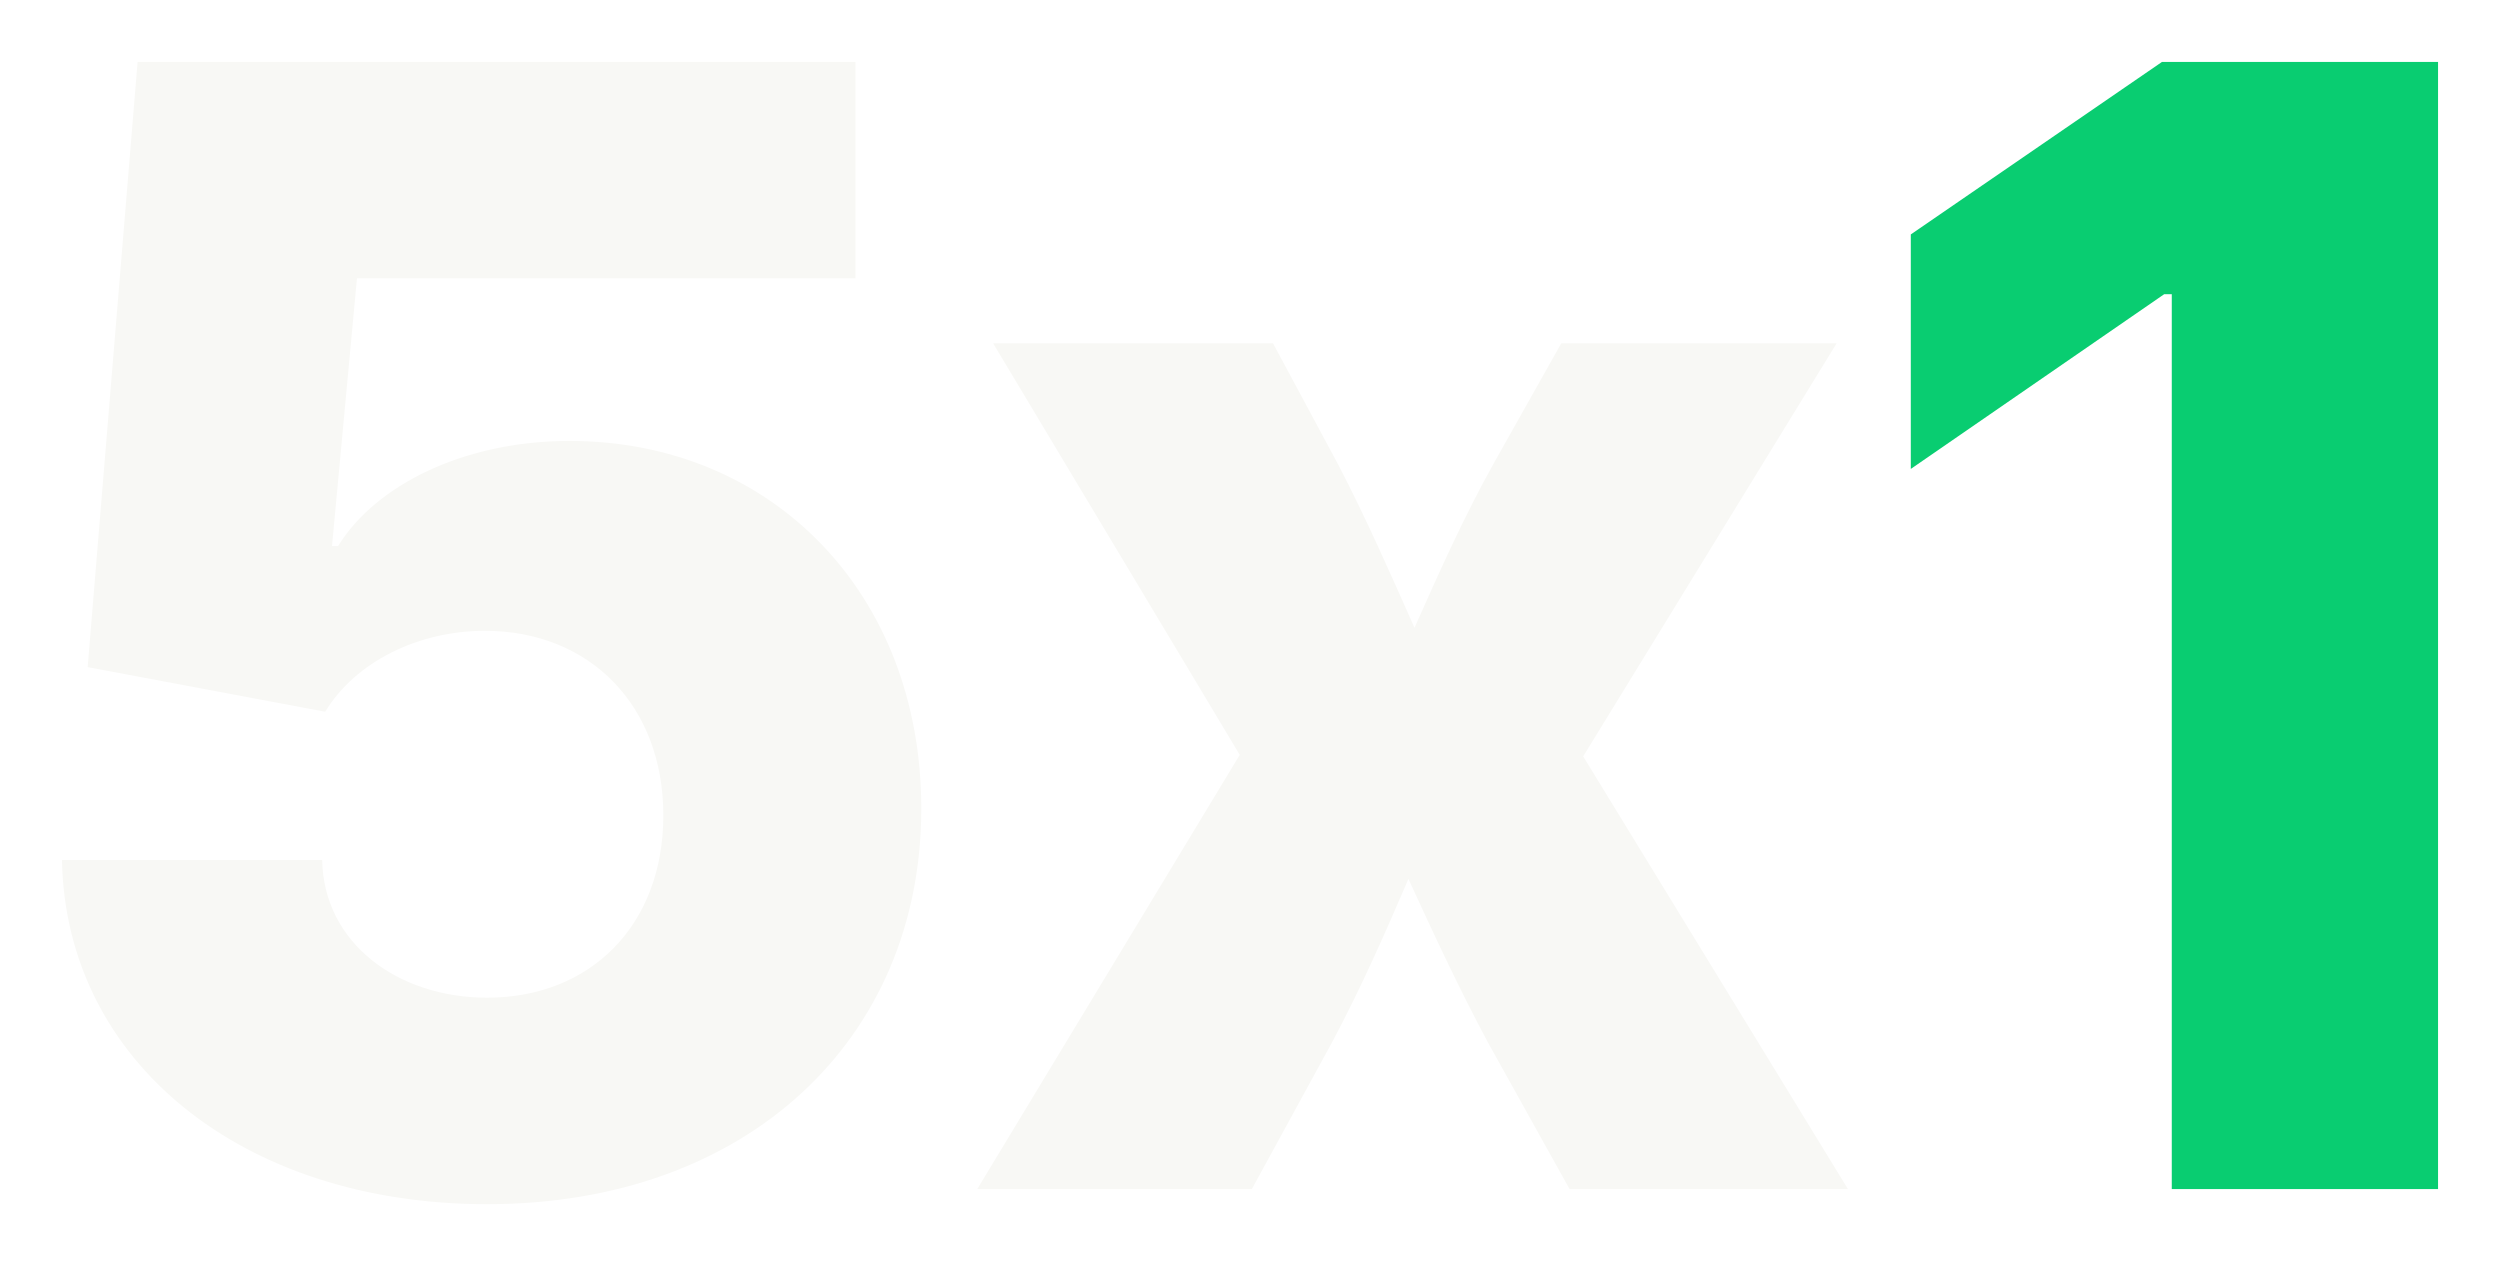
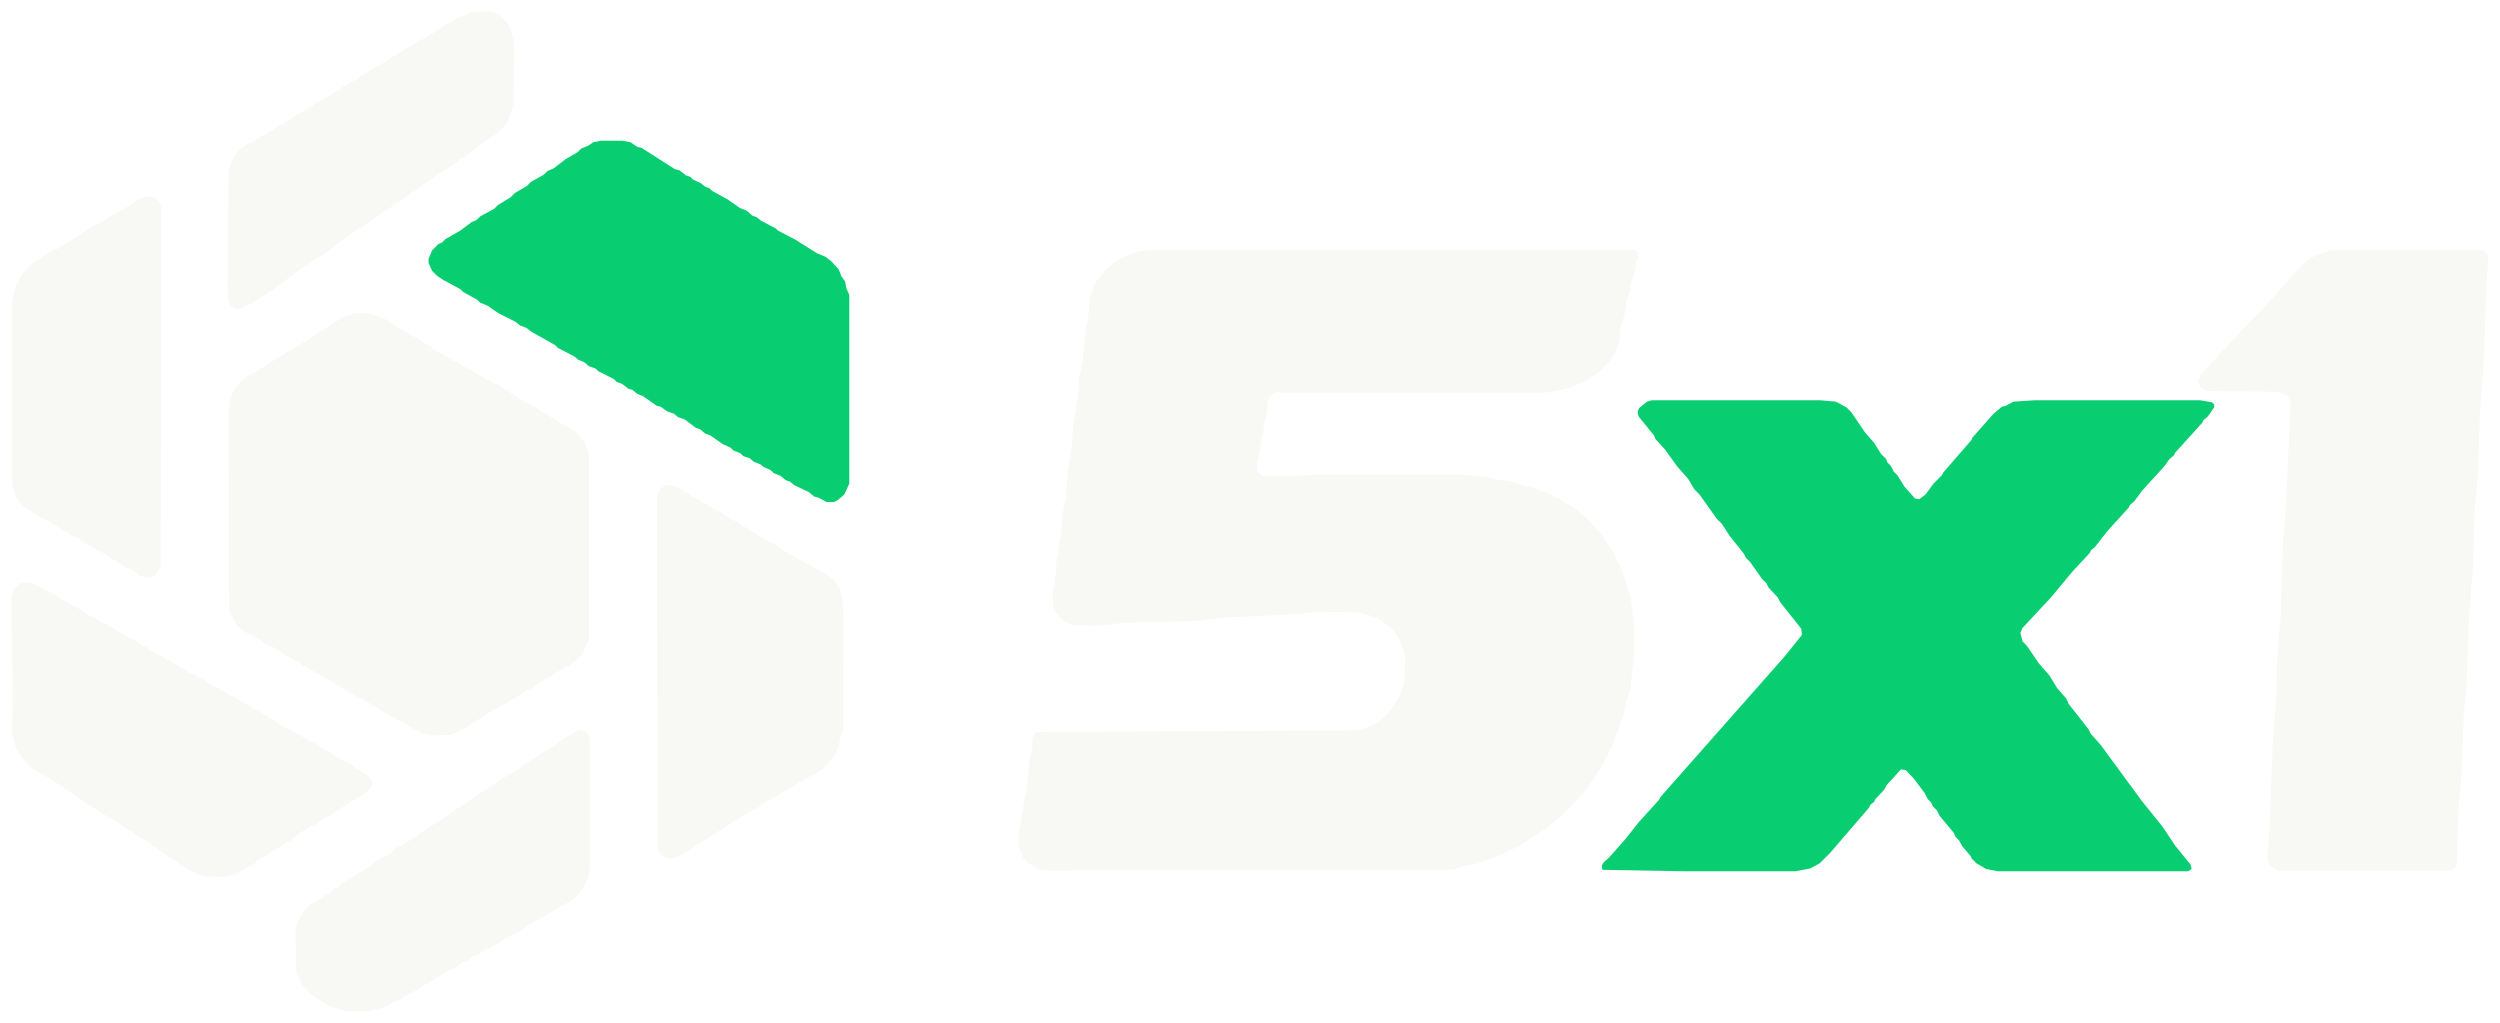
- <svg xmlns="http://www.w3.org/2000/svg" viewBox="35.1 -1571.9 3304.9 1673.8" role="img" aria-label="5x1">
-   <path fill="#F8F8F5" d="M679 20C1023 20 1253 -198 1253 -503C1253 -788 1055 -989 788 -989C649 -989 532 -931 482 -850H474L507 -1204H1166V-1490H217L151 -690L465 -631C505 -697 588 -738 676 -738C815 -738 912 -639 912 -494C912 -349 816 -253 679 -253C561 -253 463 -325 461 -435H117C122 -169 355 20 679 20Z" />
-   <path fill="#F8F8F5" d="M1327 0H1690L1796 -194C1834 -265 1866 -338 1897 -410C1930 -338 1964 -265 2002 -194L2110 0H2478L2128 -572L2463 -1118H2099L2009 -958C1970 -888 1937 -814 1905 -742C1873 -814 1841 -887 1804 -958L1718 -1118H1348L1674 -574Z" />
-   <path fill="#09CD71" d="M3258.1 -1490H2893.1L2561.1 -1262V-952L2896.1 -1183H2906.1V0H3258.1Z" />
+ <svg xmlns="http://www.w3.org/2000/svg" viewBox="4.5 8.0 441.9 180.8" role="img" aria-label="5x1">
+   <path fill="#F8F8F5" fill-rule="evenodd" d="M108.38 137.50 L107.25 137.00 L106.38 137.25 L104.62 138.25 L102.38 139.88 L100.00 141.25 L99.50 141.75 L97.12 143.12 L96.25 143.88 L92.25 146.25 L91.75 146.75 L90.88 147.12 L90.38 147.62 L89.38 148.12 L87.25 149.75 L86.25 150.25 L85.75 150.75 L85.12 151.00 L84.25 151.75 L78.75 155.25 L78.25 155.75 L74.25 158.12 L73.62 158.75 L71.00 160.25 L69.00 161.75 L67.88 162.25 L67.38 162.75 L65.00 164.12 L64.38 164.75 L63.50 165.12 L62.88 165.75 L59.12 168.12 L58.00 169.25 L57.00 171.12 L56.75 172.50 L56.88 180.00 L57.88 182.00 L59.12 183.50 L62.25 185.62 L65.50 186.75 L69.88 186.75 L73.25 185.75 L73.88 185.25 L75.38 184.62 L75.75 184.25 L78.88 182.62 L79.38 182.12 L80.38 181.75 L81.50 180.88 L82.25 180.62 L82.75 180.12 L85.50 178.75 L86.25 178.12 L87.25 177.75 L88.00 177.12 L89.25 176.62 L90.00 176.00 L91.25 175.50 L93.38 174.12 L94.62 173.62 L95.12 173.12 L96.38 172.62 L99.00 170.88 L99.75 170.62 L100.25 170.12 L101.62 169.50 L103.75 168.00 L104.75 167.62 L106.12 166.75 L107.62 165.00 L108.50 163.00 L108.75 161.88 L108.75 138.25ZM7.00 112.12 L6.50 113.50 L6.75 131.12 L6.62 137.50 L7.25 140.00 L8.25 141.75 L10.25 143.88 L13.75 145.88 L21.12 150.88 L21.75 151.12 L22.25 151.62 L24.75 153.00 L27.00 154.62 L27.88 155.00 L28.38 155.50 L30.75 156.88 L31.38 157.50 L32.00 157.75 L34.75 159.75 L35.62 160.12 L36.12 160.62 L37.00 161.00 L37.50 161.50 L39.62 162.62 L40.62 162.88 L44.00 163.00 L46.00 162.62 L49.50 160.62 L50.12 160.00 L51.25 159.50 L53.12 158.12 L54.25 157.62 L54.88 157.00 L55.75 156.62 L57.88 155.00 L58.75 154.62 L59.50 154.00 L60.62 153.50 L61.12 153.00 L63.75 151.62 L66.00 150.00 L68.50 148.62 L69.50 147.88 L70.25 147.00 L70.38 146.25 L69.75 145.25 L68.12 144.12 L67.25 143.75 L66.75 143.25 L65.62 142.75 L60.12 139.38 L53.88 136.00 L52.88 135.25 L38.88 127.25 L37.88 126.88 L37.38 126.38 L36.12 125.88 L35.75 125.50 L30.88 122.88 L30.38 122.38 L29.38 122.00 L28.62 121.38 L27.25 120.75 L23.38 118.38 L22.38 118.00 L21.62 117.38 L20.25 116.75 L18.12 115.38 L16.88 114.88 L16.38 114.38 L15.38 114.00 L14.25 113.12 L13.62 113.00 L12.62 112.25 L9.88 111.00 L8.12 111.12ZM122.38 93.75 L121.25 94.25 L120.62 95.75 L120.75 157.88 L121.12 158.88 L121.50 159.25 L122.50 159.75 L123.38 159.75 L126.00 158.50 L136.25 151.88 L138.88 150.50 L139.62 149.88 L142.25 148.50 L143.00 147.88 L144.12 147.38 L146.00 146.12 L148.75 144.75 L150.12 143.75 L151.50 142.25 L152.75 140.00 L153.00 138.50 L153.50 137.12 L153.62 117.25 L153.38 113.75 L152.75 111.75 L151.62 110.25 L150.38 109.38 L149.12 108.88 L148.38 108.25 L145.62 106.88 L145.12 106.38 L144.12 106.00 L141.75 104.38 L138.75 102.88 L138.25 102.38 L137.12 101.88 L136.50 101.25 L135.75 101.00 L134.88 100.25 L133.88 99.88 L131.62 98.38 L130.62 98.00 L129.88 97.38 L128.50 96.75 L128.00 96.25 L126.75 95.75 L126.25 95.25 L125.25 94.88 L124.50 94.25 L123.38 93.75ZM67.12 63.38 L65.00 64.12 L56.25 69.75 L55.12 70.25 L54.62 70.75 L53.50 71.25 L51.12 72.88 L50.25 73.25 L49.75 73.75 L48.62 74.25 L47.00 75.50 L46.12 76.50 L45.62 77.50 L45.12 79.00 L44.88 80.88 L45.00 115.75 L46.25 118.38 L47.62 119.62 L50.38 121.00 L51.12 121.62 L52.50 122.25 L55.00 123.88 L55.50 124.00 L56.25 124.62 L57.25 125.00 L58.00 125.62 L62.88 128.25 L65.12 129.75 L71.50 133.25 L71.88 133.62 L79.12 137.62 L81.00 138.00 L84.25 137.88 L86.88 136.62 L90.88 134.00 L96.88 130.62 L97.38 130.12 L98.50 129.62 L100.75 128.12 L101.88 127.62 L102.38 127.12 L105.12 125.62 L106.38 124.75 L107.50 123.62 L108.00 122.12 L108.62 121.00 L108.62 88.12 L108.00 87.00 L107.75 86.00 L106.25 84.25 L103.50 82.75 L103.00 82.25 L101.88 81.75 L101.12 81.12 L100.12 80.75 L99.62 80.25 L96.75 78.75 L92.88 76.25 L89.88 74.75 L87.62 73.25 L86.38 72.75 L85.62 72.12 L84.62 71.75 L81.12 69.75 L80.62 69.25 L79.50 68.75 L79.00 68.25 L74.75 65.88 L72.38 64.25 L69.62 63.38ZM416.25 52.25 L413.12 53.50 L411.38 54.88 L406.00 60.88 L394.12 73.50 L393.00 75.12 L393.12 75.88 L393.50 76.50 L394.62 77.12 L407.25 77.25 L408.88 78.00 L409.38 79.12 L408.62 96.38 L408.00 104.75 L407.62 117.25 L407.00 124.62 L406.88 131.00 L406.25 138.75 L405.75 153.12 L405.25 159.88 L405.75 160.88 L406.38 161.50 L407.12 161.88 L437.62 161.88 L438.50 161.50 L438.75 160.38 L439.00 152.00 L439.62 144.62 L440.00 134.00 L440.50 129.25 L440.88 118.25 L441.62 107.88 L441.88 99.00 L442.50 91.75 L442.88 80.25 L443.50 73.00 L444.00 58.38 L444.38 53.12 L443.50 52.25ZM201.62 54.25 L200.12 55.50 L198.38 57.62 L197.38 59.62 L197.12 60.62 L196.88 64.12 L196.38 66.38 L195.88 71.75 L195.25 75.00 L195.12 77.50 L194.25 83.00 L193.88 87.75 L193.25 91.12 L192.88 96.12 L192.38 98.62 L192.12 102.00 L191.25 107.38 L191.00 110.88 L190.62 112.62 L190.62 114.88 L191.25 116.50 L192.50 117.75 L194.38 118.50 L198.38 118.62 L202.88 118.12 L215.62 117.75 L221.25 117.12 L232.75 116.62 L238.25 116.12 L244.75 116.25 L248.12 117.25 L250.38 119.00 L251.62 120.62 L252.88 123.75 L252.75 128.38 L251.88 131.12 L250.25 133.62 L248.88 135.00 L247.62 135.88 L245.62 136.75 L244.12 137.12 L187.88 137.38 L187.38 137.62 L187.00 138.62 L187.00 140.00 L186.38 143.12 L186.00 147.12 L184.50 155.62 L184.50 157.50 L185.38 159.62 L186.50 160.75 L188.38 161.75 L189.12 161.88 L260.12 161.75 L261.62 161.62 L263.50 161.00 L265.25 160.75 L267.50 159.88 L268.75 159.62 L273.12 157.50 L275.25 156.00 L276.50 155.38 L277.00 154.88 L277.62 154.62 L280.88 151.88 L284.75 147.75 L286.62 145.12 L287.00 144.25 L287.50 143.75 L289.75 139.25 L289.88 138.38 L290.62 137.00 L290.75 136.12 L291.62 134.00 L292.00 131.75 L292.62 130.25 L293.38 123.62 L293.38 118.62 L292.75 113.62 L290.75 107.62 L290.12 106.75 L289.50 105.25 L288.12 103.50 L287.62 102.50 L284.62 99.25 L282.00 97.25 L280.88 96.75 L280.12 96.12 L279.25 95.88 L278.12 95.12 L276.62 94.75 L275.88 94.25 L273.88 93.88 L271.25 93.00 L269.50 92.88 L267.12 92.25 L262.50 91.88 L237.75 91.88 L233.50 92.12 L227.75 92.12 L226.75 91.50 L226.62 90.38 L227.75 84.75 L228.00 82.62 L228.50 80.75 L228.62 78.88 L229.00 78.00 L230.00 77.38 L277.88 77.38 L281.75 76.62 L284.75 75.38 L287.12 73.75 L288.75 72.12 L289.62 70.88 L290.50 69.00 L290.88 67.25 L290.88 66.25 L291.62 63.75 L292.00 61.25 L292.62 59.50 L292.88 57.75 L293.50 56.00 L293.75 54.25 L294.00 53.75 L294.00 52.62 L293.38 52.12 L210.00 52.12 L206.00 52.38 L203.38 53.25ZM30.38 42.75 L28.75 43.38 L26.50 44.88 L24.12 46.12 L23.38 46.75 L20.50 48.25 L16.50 50.88 L15.38 51.38 L14.88 51.88 L13.88 52.25 L10.38 54.38 L8.50 56.38 L7.25 58.62 L6.62 61.62 L6.62 93.62 L7.38 96.00 L8.75 97.62 L11.75 99.50 L13.00 100.00 L13.75 100.62 L14.88 101.12 L15.38 101.62 L16.38 102.00 L17.25 102.75 L18.25 103.12 L18.75 103.62 L19.88 104.12 L20.25 104.50 L23.38 106.12 L23.88 106.62 L25.00 107.12 L25.75 107.75 L28.50 109.12 L29.25 109.75 L30.25 110.12 L31.12 110.12 L32.12 109.50 L32.88 108.00 L33.00 44.62 L32.62 43.62 L32.12 43.12 L31.38 42.75ZM93.25 11.12 L91.88 10.25 L91.12 10.00 L87.75 10.12 L86.38 10.88 L85.38 11.12 L84.62 11.75 L83.38 12.25 L82.50 13.00 L81.75 13.25 L81.00 13.88 L80.12 14.25 L79.62 14.75 L78.38 15.25 L77.50 16.00 L76.75 16.25 L76.00 16.88 L75.25 17.12 L74.50 17.75 L73.38 18.25 L72.88 18.75 L70.12 20.25 L69.62 20.75 L68.25 21.38 L67.75 21.88 L65.25 23.25 L64.38 24.00 L63.62 24.25 L62.88 24.88 L60.25 26.25 L59.38 27.00 L58.62 27.25 L58.12 27.75 L57.00 28.25 L54.88 29.75 L53.50 30.38 L52.75 31.00 L52.00 31.25 L51.50 31.75 L50.12 32.38 L49.38 33.00 L48.38 33.38 L47.25 34.12 L46.12 35.25 L45.38 36.62 L44.88 38.25 L44.75 59.12 L44.88 61.25 L45.50 62.25 L46.12 62.62 L47.00 62.62 L49.25 61.50 L53.38 58.75 L58.38 55.00 L62.00 52.75 L67.00 49.00 L70.62 46.75 L71.25 46.12 L73.50 44.75 L74.12 44.12 L75.12 43.62 L77.25 42.00 L77.88 41.75 L81.38 39.12 L83.88 37.62 L86.00 36.00 L86.62 35.75 L90.25 32.88 L92.12 31.75 L93.62 30.38 L94.62 28.62 L95.25 26.38 L95.38 15.75 L94.75 13.12 L94.38 12.38Z" />
+   <path fill="#09CD71" fill-rule="evenodd" d="M294.25 80.12 L294.00 80.62 L294.00 81.25 L294.25 81.75 L296.88 85.00 L297.12 85.62 L298.75 87.38 L301.00 90.50 L302.88 92.62 L304.00 94.50 L304.88 95.38 L308.00 99.75 L308.88 100.62 L310.25 102.75 L312.75 105.88 L313.12 106.62 L313.88 107.38 L316.00 110.38 L316.75 111.12 L317.12 111.88 L318.75 113.62 L319.12 114.38 L322.88 119.12 L323.00 120.25 L319.88 124.12 L298.00 148.88 L297.75 149.38 L294.12 153.38 L291.75 156.38 L288.88 159.62 L288.00 160.38 L287.62 161.00 L287.75 161.75 L301.88 162.00 L321.88 162.00 L324.50 161.50 L326.12 160.62 L328.00 158.75 L334.88 150.75 L335.12 150.25 L335.75 149.75 L336.00 149.25 L337.62 147.50 L338.00 146.75 L340.50 144.00 L341.38 144.12 L342.88 145.75 L344.75 148.25 L345.25 149.25 L345.88 149.88 L346.12 150.50 L346.88 151.25 L347.38 152.25 L349.88 155.25 L350.12 155.88 L350.75 156.50 L351.38 157.62 L352.88 159.38 L353.00 159.75 L353.88 160.62 L355.62 161.62 L357.62 162.00 L391.25 162.00 L391.88 161.62 L391.75 160.88 L389.00 157.50 L386.75 154.12 L383.12 149.62 L375.88 139.75 L374.00 137.62 L373.75 137.00 L370.12 132.38 L369.75 131.50 L368.12 129.62 L366.75 127.38 L364.88 125.25 L362.75 122.12 L362.00 121.38 L361.62 119.88 L362.00 119.00 L367.12 113.50 L370.75 109.12 L373.88 105.75 L374.12 105.25 L374.75 104.75 L377.00 101.88 L380.75 97.75 L381.00 97.25 L381.75 96.62 L383.12 94.75 L387.00 90.50 L388.00 89.12 L388.75 88.50 L389.00 88.00 L393.75 82.75 L394.00 82.25 L394.75 81.62 L395.88 80.00 L395.88 79.50 L395.50 79.12 L393.38 78.75 L364.12 78.75 L360.38 79.00 L359.00 79.75 L358.38 79.88 L356.88 81.12 L353.12 85.38 L353.00 85.75 L348.00 91.50 L347.75 92.00 L346.25 93.50 L344.88 95.38 L343.75 96.25 L343.00 96.12 L341.12 94.00 L339.88 92.00 L339.25 91.38 L338.75 90.38 L338.12 89.75 L337.88 89.12 L337.00 88.25 L335.75 86.25 L334.12 84.38 L331.75 80.88 L330.88 80.00 L329.00 79.00 L326.25 78.75 L296.50 78.75 L295.62 79.00ZM80.88 52.25 L80.25 53.75 L80.25 54.50 L80.88 55.88 L81.75 56.75 L82.88 57.50 L85.88 59.12 L86.38 59.62 L88.88 61.00 L89.38 61.50 L90.62 62.00 L92.62 63.38 L95.62 64.88 L96.38 65.50 L97.62 66.00 L98.38 66.62 L102.62 69.00 L103.12 69.50 L106.00 71.00 L106.75 71.62 L107.75 72.00 L108.62 72.75 L109.75 73.12 L110.25 73.62 L113.00 75.00 L113.50 75.50 L114.50 75.88 L115.62 76.75 L116.25 76.88 L117.12 77.62 L118.12 78.00 L120.62 79.75 L121.25 79.88 L122.50 80.75 L123.62 81.12 L124.38 81.75 L125.50 82.12 L127.50 83.62 L128.25 83.88 L129.12 84.62 L130.12 85.00 L132.25 86.50 L133.62 87.12 L134.12 87.62 L135.38 88.12 L135.88 88.62 L137.00 89.00 L137.75 89.62 L139.00 90.12 L139.38 90.50 L140.75 91.12 L141.25 91.62 L142.50 92.12 L143.38 92.88 L144.12 93.12 L144.88 93.75 L147.50 95.00 L148.38 95.75 L149.25 96.00 L150.62 96.75 L151.88 96.75 L152.62 96.38 L153.75 95.38 L154.62 93.50 L154.62 60.12 L154.12 59.00 L153.88 57.75 L153.25 56.88 L152.75 55.62 L151.38 54.12 L150.38 53.38 L148.88 52.75 L145.12 50.38 L142.00 48.75 L141.62 48.38 L139.00 47.00 L138.25 46.38 L137.50 46.12 L136.50 45.25 L135.25 44.75 L133.12 43.25 L130.38 41.75 L129.88 41.25 L129.12 41.00 L128.38 40.38 L127.00 39.75 L126.50 39.25 L125.75 39.00 L124.62 38.12 L123.75 37.88 L117.88 34.12 L117.25 34.00 L115.88 33.12 L114.50 32.88 L110.75 32.88 L109.38 33.12 L108.50 33.75 L107.25 34.25 L106.62 34.88 L104.50 36.12 L102.38 37.75 L101.25 38.25 L100.62 38.88 L98.38 40.12 L97.62 40.88 L95.50 42.12 L94.75 42.88 L92.50 44.25 L91.88 44.88 L89.38 46.25 L88.75 46.88 L87.88 47.25 L85.88 48.75 L83.25 50.25 L82.62 50.88 L82.00 51.12Z" />
</svg>
